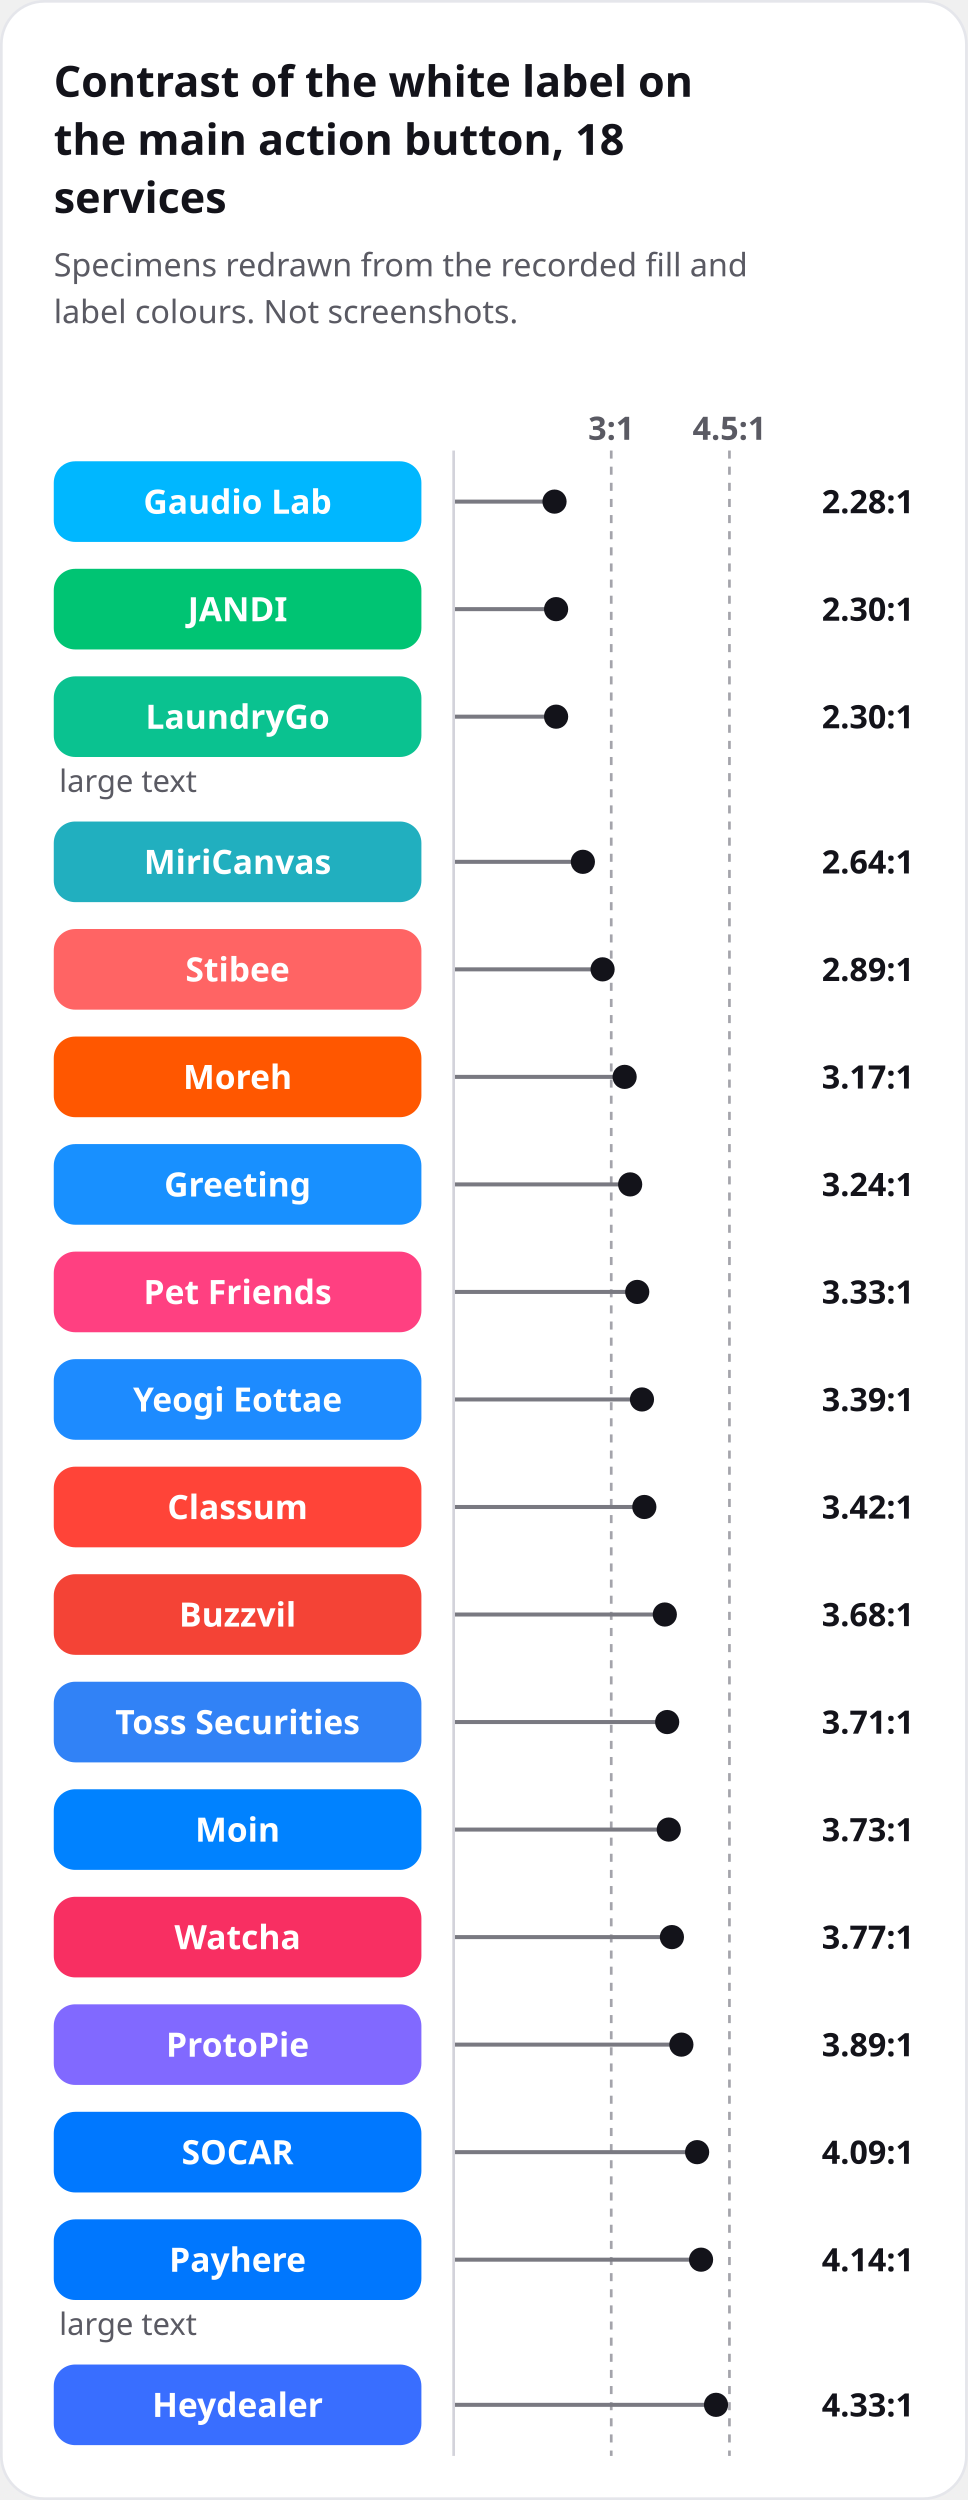
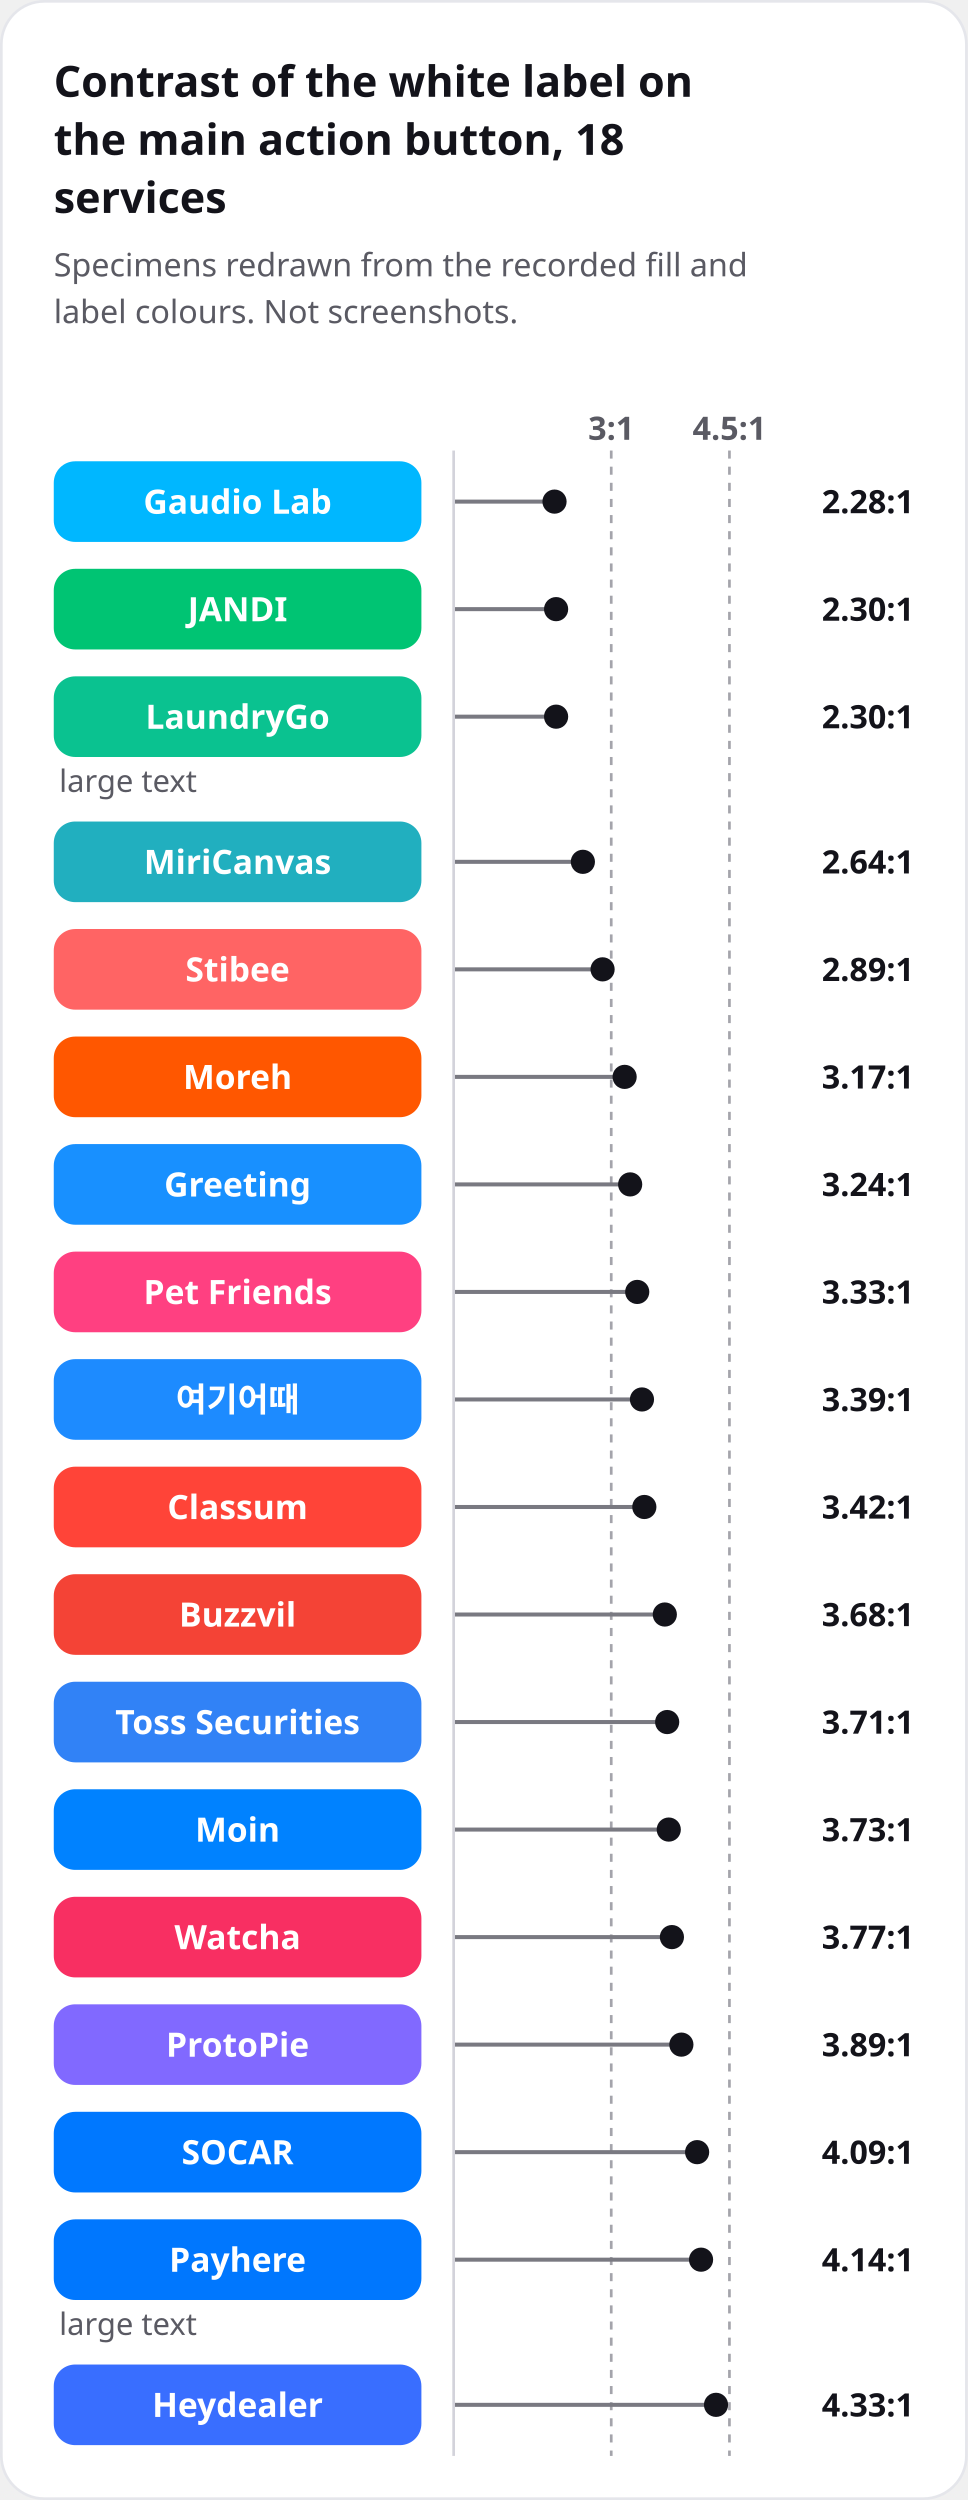
<svg xmlns="http://www.w3.org/2000/svg" width="360" height="930" viewBox="0 0 360 930" role="img" aria-label="Contrast of the white label on the main action button, 18 services" font-family="'Wanted Sans Variable', 'Wanted Sans', 'Apple SD Gothic Neo', 'Noto Sans KR', 'Malgun Gothic', sans-serif" lang="en">
  <style>text{font-variant-numeric:tabular-nums}</style>
  <rect x="0.5" y="0.5" width="359" height="929" rx="16" fill="#ffffff" stroke="#e5e6eb" />
  <text x="20" y="36" font-size="16" fill="#13131a" font-weight="700">Contrast of the white label on</text>
  <text x="20" y="57.6" font-size="16" fill="#13131a" font-weight="700">the main action button, 18</text>
  <text x="20" y="79.2" font-size="16" fill="#13131a" font-weight="700">services</text>
  <text x="20" y="102.8" font-size="12" fill="#5a5a63">Specimens redrawn from the recorded fill and</text>
  <text x="20" y="120.2" font-size="12" fill="#5a5a63">label colours. Not screenshots.</text>
  <line x1="227.38" y1="167.6" x2="227.38" y2="913.6" stroke="#a4a4ab" stroke-width="1" stroke-dasharray="3 3" />
  <text x="227.38" y="163.6" font-size="12" fill="#5a5a63" font-weight="600" text-anchor="middle">3:1</text>
  <line x1="271.35" y1="167.6" x2="271.35" y2="913.6" stroke="#a4a4ab" stroke-width="1" stroke-dasharray="3 3" />
  <text x="271.35" y="163.6" font-size="12" fill="#5a5a63" font-weight="600" text-anchor="middle">4.5:1</text>
  <rect x="20" y="171.6" width="136.76" height="30" rx="8" fill="#00b7ff" />
  <text x="88.38" y="191.1" font-size="12.5" fill="#ffffff" font-weight="600" text-anchor="middle">Gaudio Lab</text>
  <line x1="168.76" y1="186.6" x2="206.28" y2="186.6" stroke="#797981" stroke-width="1.5" />
  <circle cx="206.28" cy="186.6" r="4.5" fill="#13131a" />
  <text x="340" y="190.92" font-size="12" fill="#13131a" font-weight="600" text-anchor="end">2.28:1</text>
  <rect x="20" y="211.6" width="136.76" height="30" rx="8" fill="#00c473" />
  <text x="88.38" y="231.1" font-size="12.5" fill="#ffffff" font-weight="600" text-anchor="middle">JANDI</text>
  <line x1="168.76" y1="226.6" x2="206.87" y2="226.6" stroke="#797981" stroke-width="1.5" />
  <circle cx="206.87" cy="226.6" r="4.5" fill="#13131a" />
  <text x="340" y="230.92" font-size="12" fill="#13131a" font-weight="600" text-anchor="end">2.30:1</text>
  <rect x="20" y="251.6" width="136.76" height="30" rx="8" fill="#0ac290" />
  <text x="88.38" y="271.1" font-size="12.5" fill="#ffffff" font-weight="600" text-anchor="middle">LaundryGo</text>
  <text x="22" y="294.6" font-size="11.5" fill="#5a5a63">large text</text>
  <line x1="168.76" y1="266.6" x2="206.87" y2="266.6" stroke="#797981" stroke-width="1.5" />
  <circle cx="206.87" cy="266.6" r="4.5" fill="#13131a" />
  <text x="340" y="270.92" font-size="12" fill="#13131a" font-weight="600" text-anchor="end">2.30:1</text>
  <rect x="20" y="305.6" width="136.76" height="30" rx="8" fill="#21afbf" />
  <text x="88.38" y="325.1" font-size="12.5" fill="#ffffff" font-weight="600" text-anchor="middle">MiriCanvas</text>
  <line x1="168.76" y1="320.6" x2="216.83" y2="320.6" stroke="#797981" stroke-width="1.5" />
  <circle cx="216.83" cy="320.6" r="4.5" fill="#13131a" />
  <text x="340" y="324.92" font-size="12" fill="#13131a" font-weight="600" text-anchor="end">2.64:1</text>
  <rect x="20" y="345.6" width="136.76" height="30" rx="8" fill="#ff6464" />
  <text x="88.38" y="365.1" font-size="12.5" fill="#ffffff" font-weight="600" text-anchor="middle">Stibee</text>
  <line x1="168.76" y1="360.6" x2="224.16" y2="360.6" stroke="#797981" stroke-width="1.5" />
  <circle cx="224.16" cy="360.6" r="4.5" fill="#13131a" />
  <text x="340" y="364.92" font-size="12" fill="#13131a" font-weight="600" text-anchor="end">2.89:1</text>
  <rect x="20" y="385.6" width="136.76" height="30" rx="8" fill="#ff5700" />
  <text x="88.38" y="405.1" font-size="12.5" fill="#ffffff" font-weight="600" text-anchor="middle">Moreh</text>
  <line x1="168.76" y1="400.6" x2="232.36" y2="400.6" stroke="#797981" stroke-width="1.5" />
  <circle cx="232.36" cy="400.6" r="4.5" fill="#13131a" />
  <text x="340" y="404.92" font-size="12" fill="#13131a" font-weight="600" text-anchor="end">3.17:1</text>
  <rect x="20" y="425.6" width="136.76" height="30" rx="8" fill="#1890ff" />
  <text x="88.38" y="445.1" font-size="12.5" fill="#ffffff" font-weight="600" text-anchor="middle">Greeting</text>
  <line x1="168.76" y1="440.6" x2="234.42" y2="440.6" stroke="#797981" stroke-width="1.5" />
  <circle cx="234.42" cy="440.6" r="4.5" fill="#13131a" />
  <text x="340" y="444.92" font-size="12" fill="#13131a" font-weight="600" text-anchor="end">3.24:1</text>
  <rect x="20" y="465.6" width="136.76" height="30" rx="8" fill="#ff4081" />
  <text x="88.38" y="485.1" font-size="12.5" fill="#ffffff" font-weight="600" text-anchor="middle">Pet Friends</text>
  <line x1="168.76" y1="480.6" x2="237.05" y2="480.6" stroke="#797981" stroke-width="1.5" />
  <circle cx="237.05" cy="480.6" r="4.5" fill="#13131a" />
  <text x="340" y="484.92" font-size="12" fill="#13131a" font-weight="600" text-anchor="end">3.33:1</text>
  <rect x="20" y="505.6" width="136.76" height="30" rx="8" fill="#1d8bff" />
-   <text x="88.38" y="525.1" font-size="12.5" fill="#ffffff" font-weight="600" text-anchor="middle">Yeogi Eottae</text>
+   <text x="88.38" y="525.1" font-size="12.5" fill="#ffffff" font-weight="600" text-anchor="middle">여기어때</text>
  <line x1="168.76" y1="520.6" x2="238.81" y2="520.6" stroke="#797981" stroke-width="1.5" />
  <circle cx="238.81" cy="520.6" r="4.5" fill="#13131a" />
  <text x="340" y="524.92" font-size="12" fill="#13131a" font-weight="600" text-anchor="end">3.39:1</text>
  <rect x="20" y="545.6" width="136.76" height="30" rx="8" fill="#ff4438" />
  <text x="88.38" y="565.1" font-size="12.5" fill="#ffffff" font-weight="600" text-anchor="middle">Classum</text>
  <line x1="168.76" y1="560.6" x2="239.69" y2="560.6" stroke="#797981" stroke-width="1.5" />
  <circle cx="239.69" cy="560.6" r="4.5" fill="#13131a" />
  <text x="340" y="564.92" font-size="12" fill="#13131a" font-weight="600" text-anchor="end">3.42:1</text>
  <rect x="20" y="585.6" width="136.76" height="30" rx="8" fill="#f44336" />
  <text x="88.38" y="605.1" font-size="12.5" fill="#ffffff" font-weight="600" text-anchor="middle">Buzzvil</text>
  <line x1="168.76" y1="600.6" x2="247.31" y2="600.6" stroke="#797981" stroke-width="1.5" />
  <circle cx="247.31" cy="600.6" r="4.5" fill="#13131a" />
  <text x="340" y="604.92" font-size="12" fill="#13131a" font-weight="600" text-anchor="end">3.68:1</text>
  <rect x="20" y="625.6" width="136.76" height="30" rx="8" fill="#3182f6" />
  <text x="88.38" y="645.1" font-size="12.5" fill="#ffffff" font-weight="600" text-anchor="middle">Toss Securities</text>
  <line x1="168.76" y1="640.6" x2="248.19" y2="640.6" stroke="#797981" stroke-width="1.5" />
  <circle cx="248.19" cy="640.6" r="4.5" fill="#13131a" />
  <text x="340" y="644.92" font-size="12" fill="#13131a" font-weight="600" text-anchor="end">3.71:1</text>
  <rect x="20" y="665.6" width="136.76" height="30" rx="8" fill="#0082ff" />
  <text x="88.38" y="685.1" font-size="12.5" fill="#ffffff" font-weight="600" text-anchor="middle">Moin</text>
  <line x1="168.76" y1="680.6" x2="248.78" y2="680.6" stroke="#797981" stroke-width="1.5" />
  <circle cx="248.78" cy="680.6" r="4.5" fill="#13131a" />
  <text x="340" y="684.92" font-size="12" fill="#13131a" font-weight="600" text-anchor="end">3.73:1</text>
  <rect x="20" y="705.6" width="136.76" height="30" rx="8" fill="#f82f62" />
  <text x="88.38" y="725.1" font-size="12.5" fill="#ffffff" font-weight="600" text-anchor="middle">Watcha</text>
  <line x1="168.76" y1="720.6" x2="249.95" y2="720.6" stroke="#797981" stroke-width="1.5" />
  <circle cx="249.95" cy="720.6" r="4.5" fill="#13131a" />
  <text x="340" y="724.92" font-size="12" fill="#13131a" font-weight="600" text-anchor="end">3.77:1</text>
  <rect x="20" y="745.6" width="136.76" height="30" rx="8" fill="#8169ff" />
  <text x="88.38" y="765.1" font-size="12.5" fill="#ffffff" font-weight="600" text-anchor="middle">ProtoPie</text>
  <line x1="168.76" y1="760.6" x2="253.47" y2="760.6" stroke="#797981" stroke-width="1.5" />
  <circle cx="253.47" cy="760.6" r="4.5" fill="#13131a" />
  <text x="340" y="764.92" font-size="12" fill="#13131a" font-weight="600" text-anchor="end">3.89:1</text>
  <rect x="20" y="785.6" width="136.76" height="30" rx="8" fill="#0078ff" />
  <text x="88.38" y="805.1" font-size="12.5" fill="#ffffff" font-weight="600" text-anchor="middle">SOCAR</text>
  <line x1="168.76" y1="800.6" x2="259.33" y2="800.6" stroke="#797981" stroke-width="1.5" />
  <circle cx="259.33" cy="800.6" r="4.5" fill="#13131a" />
  <text x="340" y="804.92" font-size="12" fill="#13131a" font-weight="600" text-anchor="end">4.09:1</text>
  <rect x="20" y="825.6" width="136.76" height="30" rx="8" fill="#0077fe" />
  <text x="88.38" y="845.1" font-size="12.5" fill="#ffffff" font-weight="600" text-anchor="middle">Payhere</text>
  <text x="22" y="868.6" font-size="11.5" fill="#5a5a63">large text</text>
  <line x1="168.76" y1="840.6" x2="260.79" y2="840.6" stroke="#797981" stroke-width="1.5" />
  <circle cx="260.79" cy="840.6" r="4.5" fill="#13131a" />
  <text x="340" y="844.92" font-size="12" fill="#13131a" font-weight="600" text-anchor="end">4.14:1</text>
  <rect x="20" y="879.6" width="136.76" height="30" rx="8" fill="#396eff" />
  <text x="88.38" y="899.1" font-size="12.5" fill="#ffffff" font-weight="600" text-anchor="middle">Heydealer</text>
  <line x1="168.76" y1="894.6" x2="266.36" y2="894.6" stroke="#797981" stroke-width="1.5" />
  <circle cx="266.36" cy="894.6" r="4.5" fill="#13131a" />
  <text x="340" y="898.92" font-size="12" fill="#13131a" font-weight="600" text-anchor="end">4.33:1</text>
  <line x1="168.76" y1="167.6" x2="168.76" y2="913.6" stroke="#d3d3db" stroke-width="1" />
</svg>
